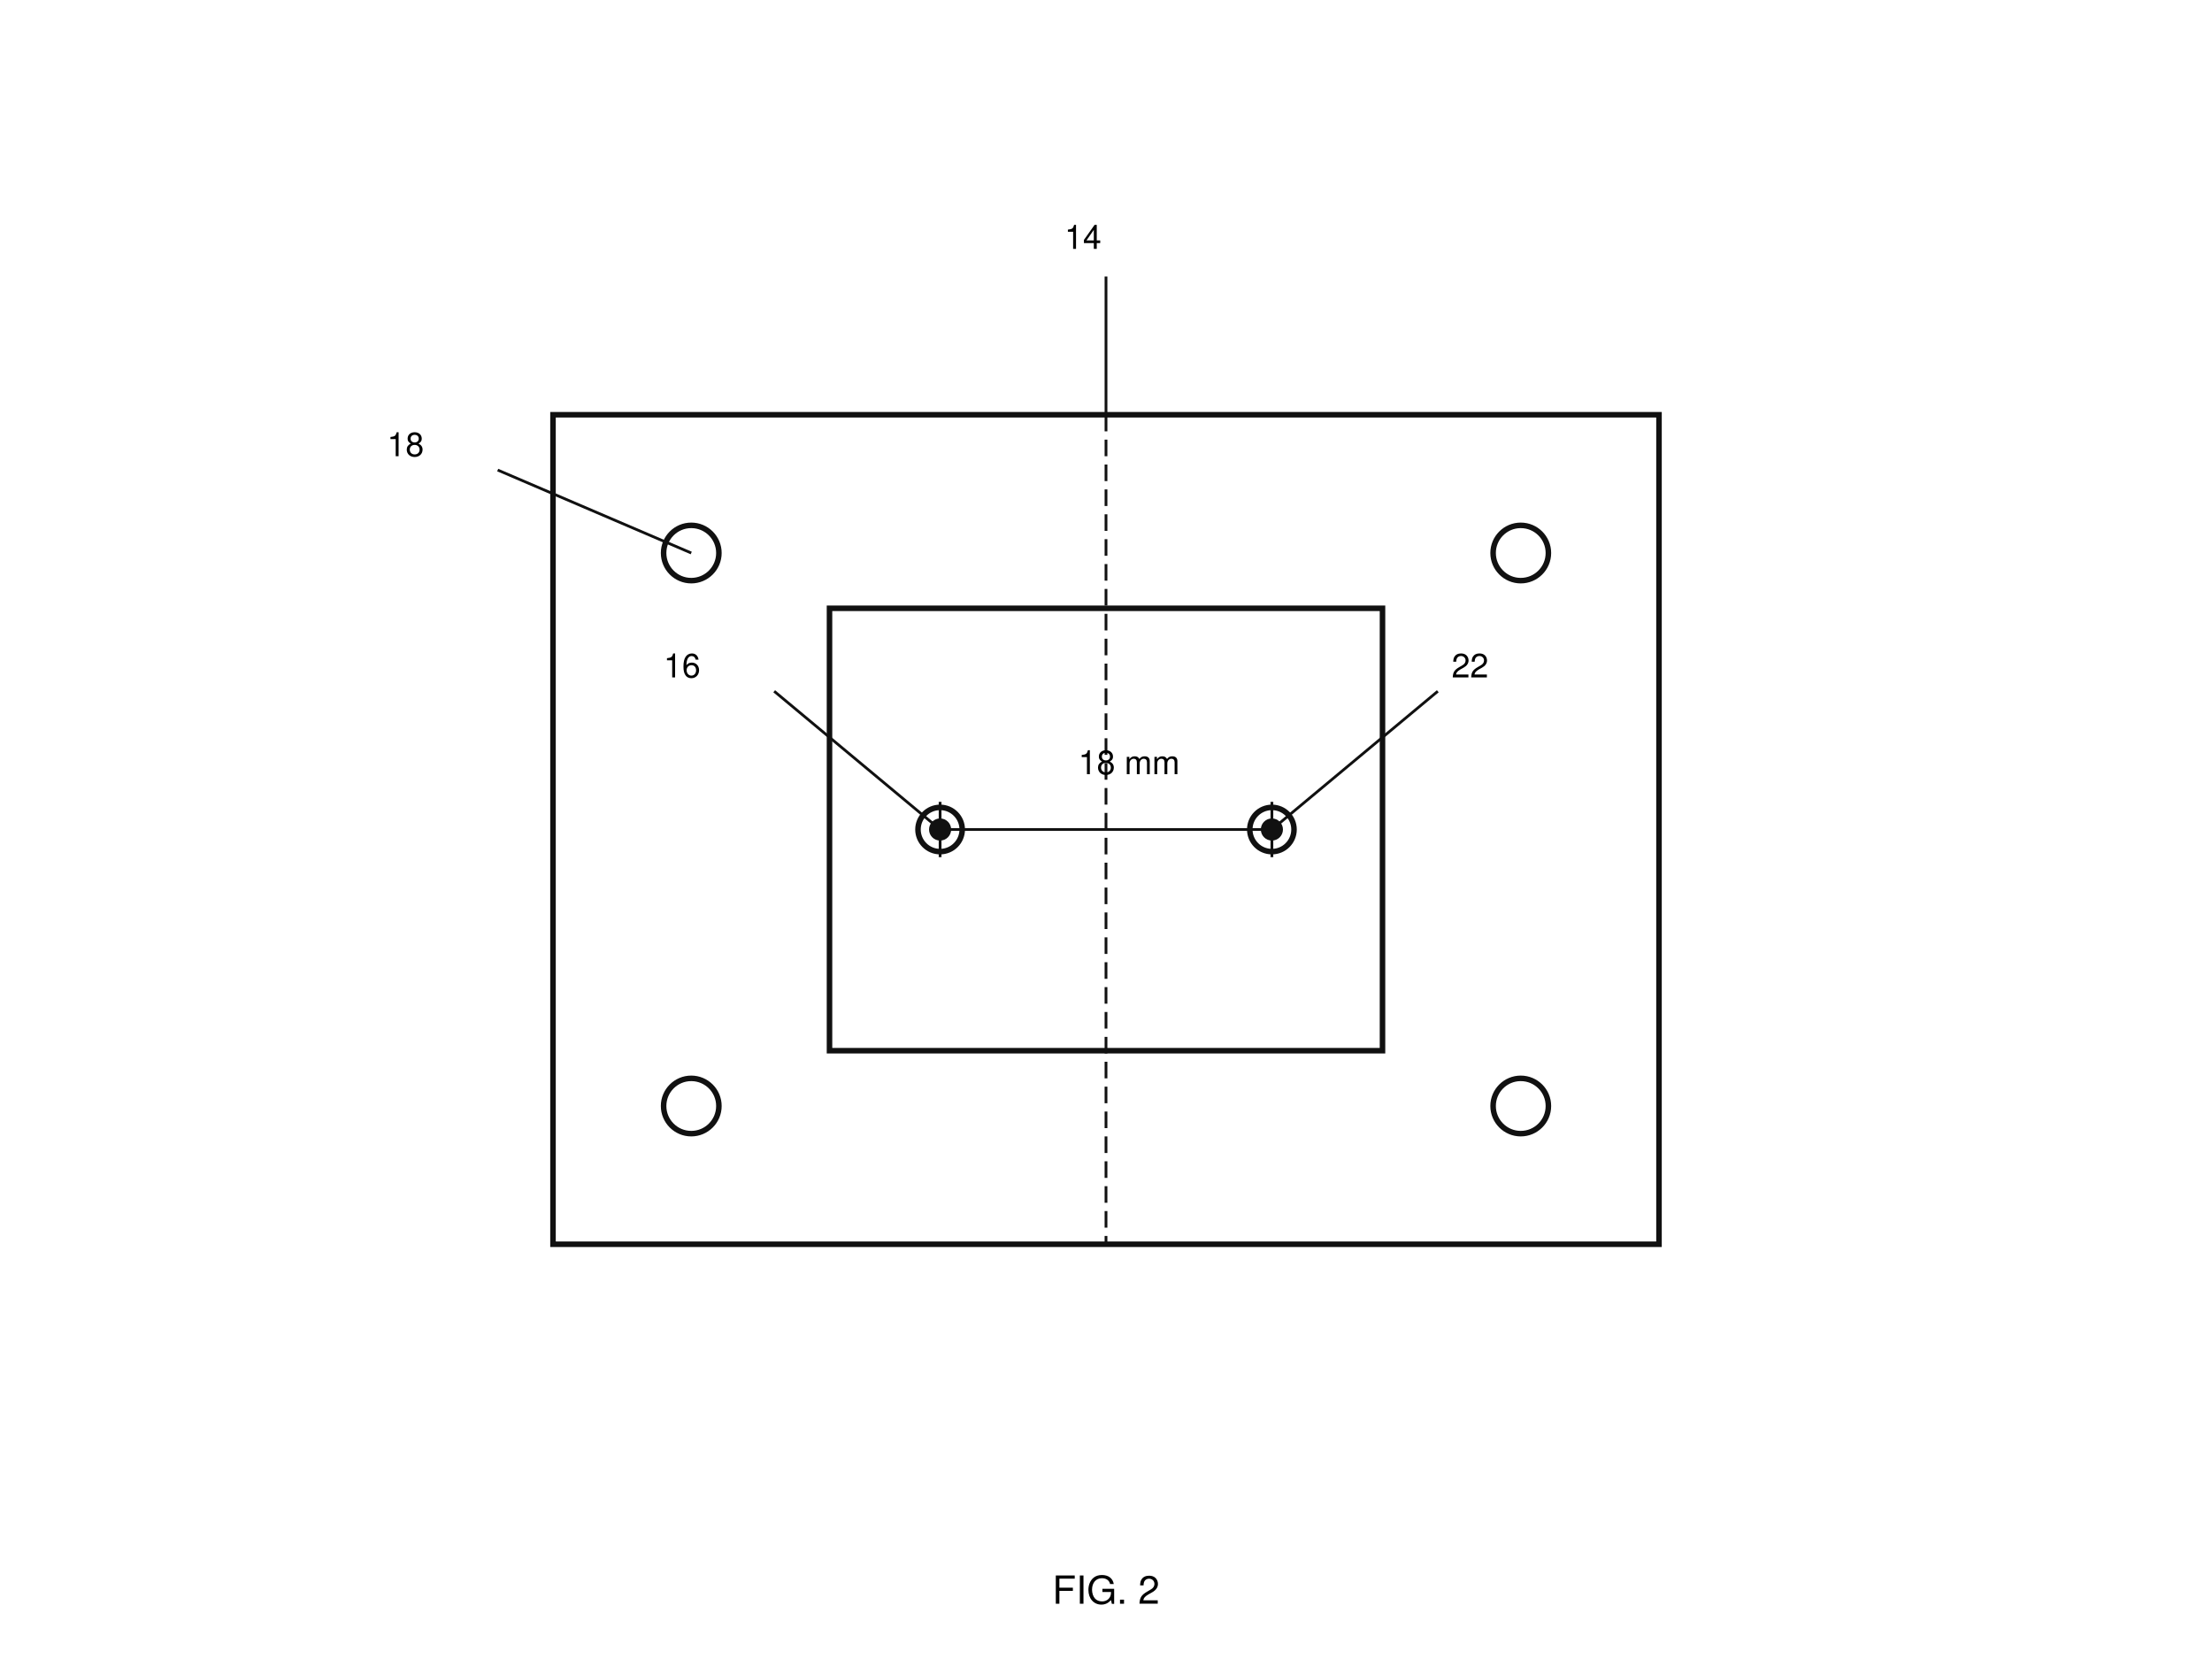
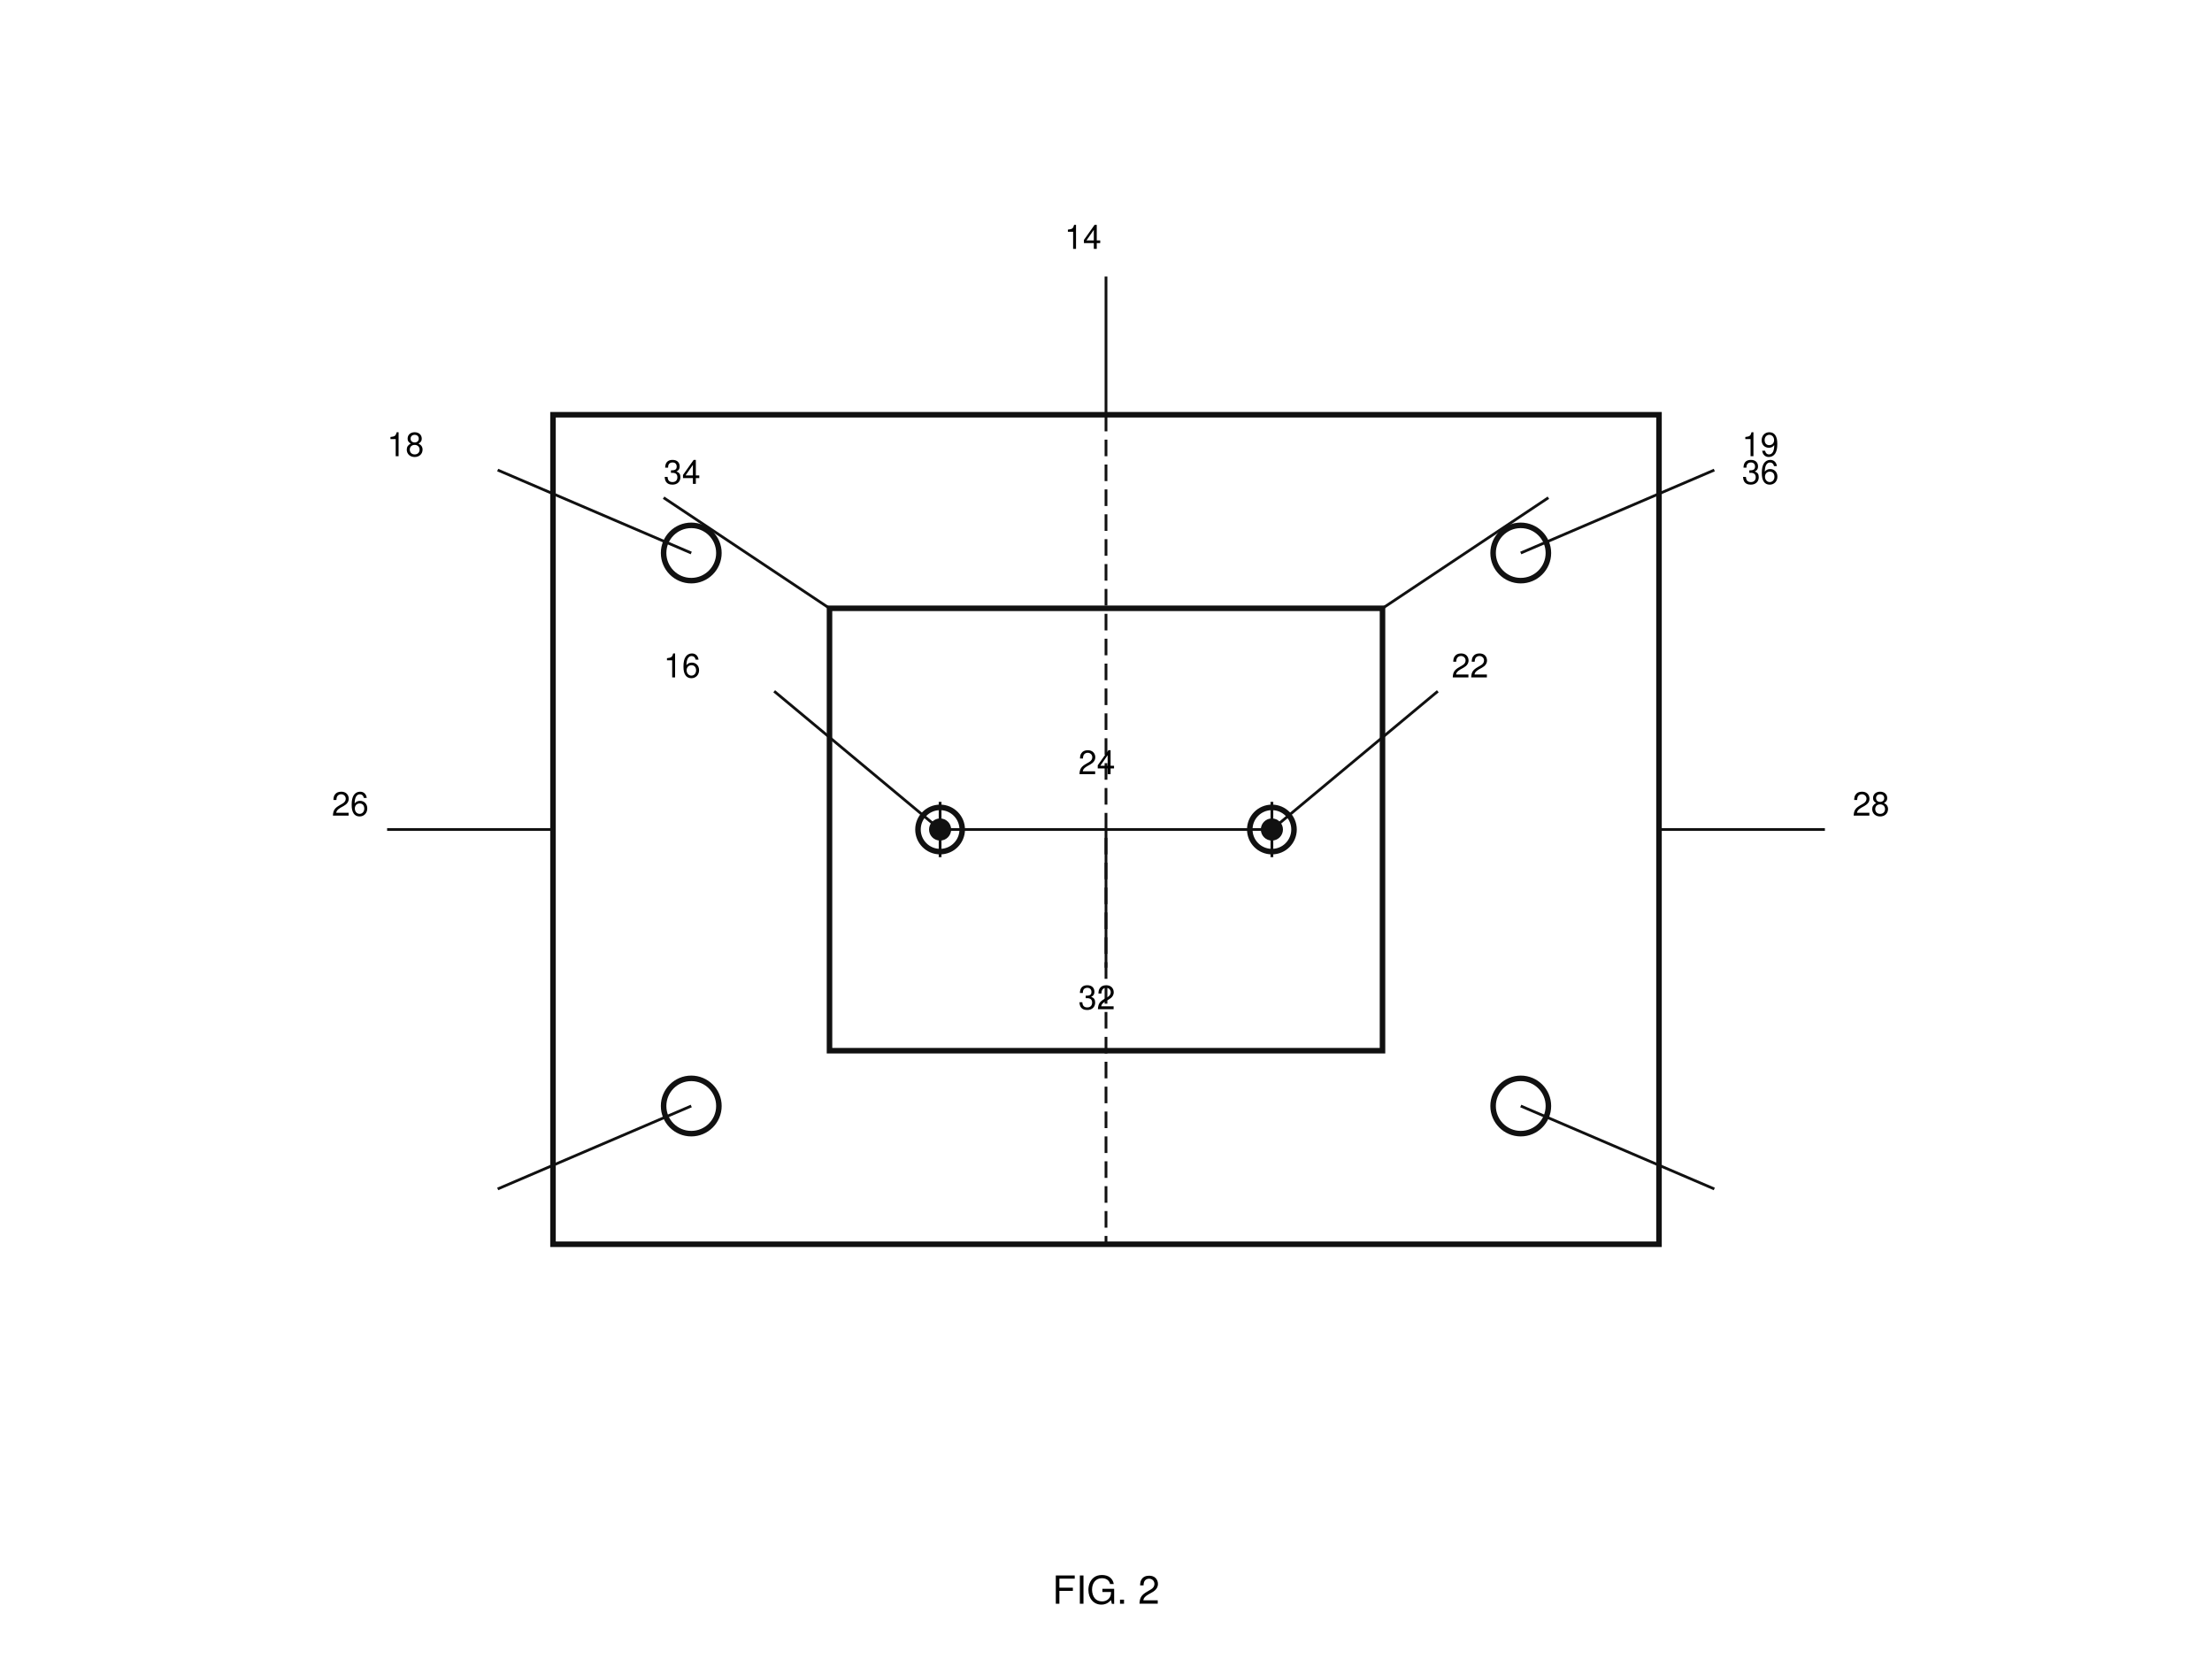
<svg xmlns="http://www.w3.org/2000/svg" viewBox="0 0 800 600" width="800" height="600">
  <rect width="800" height="600" fill="#ffffff" />
  <rect x="200" y="150" width="400" height="300" fill="none" stroke="#111" stroke-width="2" />
  <rect x="300" y="220" width="200" height="160" fill="none" stroke="#111" stroke-width="2" />
  <circle cx="340" cy="300" r="8" fill="none" stroke="#111" stroke-width="2" />
  <circle cx="460" cy="300" r="8" fill="none" stroke="#111" stroke-width="2" />
  <circle cx="340" cy="300" r="4" fill="#111" />
  <circle cx="460" cy="300" r="4" fill="#111" />
  <circle cx="250" cy="200" r="10" fill="none" stroke="#111" stroke-width="2" />
  <circle cx="550" cy="200" r="10" fill="none" stroke="#111" stroke-width="2" />
  <circle cx="250" cy="400" r="10" fill="none" stroke="#111" stroke-width="2" />
  <circle cx="550" cy="400" r="10" fill="none" stroke="#111" stroke-width="2" />
  <line x1="400" y1="150" x2="400" y2="450" stroke="#111" stroke-width="1" stroke-dasharray="6,3" />
  <line x1="340" y1="300" x2="460" y2="300" stroke="#111" stroke-width="1" />
  <line x1="340" y1="290" x2="340" y2="310" stroke="#111" stroke-width="1" />
  <line x1="460" y1="290" x2="460" y2="310" stroke="#111" stroke-width="1" />
-   <text x="390" y="280" font-family="Helvetica, Arial, sans-serif" font-size="12">18 mm</text>
  <line x1="340" y1="300" x2="280" y2="250" stroke="#111" stroke-width="1" />
+   <line x1="460" y1="300" x2="520" y2="250" stroke="#111" stroke-width="1" />
+   <line x1="400" y1="150" x2="400" y2="100" stroke="#111" stroke-width="1" />
+   <line x1="250" y1="200" x2="180" y2="170" stroke="#111" stroke-width="1" />
+   <line x1="550" y1="200" x2="620" y2="170" stroke="#111" stroke-width="1" />
+   <line x1="250" y1="400" x2="180" y2="430" stroke="#111" stroke-width="1" />
+   <line x1="550" y1="400" x2="620" y2="430" stroke="#111" stroke-width="1" />
+   <line x1="300" y1="220" x2="240" y2="180" stroke="#111" stroke-width="1" />
+   <line x1="500" y1="220" x2="560" y2="180" stroke="#111" stroke-width="1" />
+   <line x1="200" y1="300" x2="140" y2="300" stroke="#111" stroke-width="1" />
+   <line x1="600" y1="300" x2="660" y2="300" stroke="#111" stroke-width="1" />
+   <line x1="400" y1="300" x2="400" y2="350" stroke="#111" stroke-width="1" />
+   <path d="M300 220 L500 220 L500 380 L300 380 Z" fill="none" stroke="#111" stroke-width="1" />
  <text x="240" y="245" font-family="Helvetica, Arial, sans-serif" font-size="12">16</text>
-   <line x1="460" y1="300" x2="520" y2="250" stroke="#111" stroke-width="1" />
  <text x="525" y="245" font-family="Helvetica, Arial, sans-serif" font-size="12">22</text>
-   <line x1="400" y1="150" x2="400" y2="100" stroke="#111" stroke-width="1" />
  <text x="385" y="90" font-family="Helvetica, Arial, sans-serif" font-size="12">14</text>
-   <line x1="250" y1="200" x2="180" y2="170" stroke="#111" stroke-width="1" />
  <text x="140" y="165" font-family="Helvetica, Arial, sans-serif" font-size="12">18</text>
-   <path d="M300 220 L500 220 L500 380 L300 380 Z" fill="none" stroke="#111" stroke-width="1" />
+   <text x="630" y="165" font-family="Helvetica, Arial, sans-serif" font-size="12">19</text>
+   <text x="120" y="295" font-family="Helvetica, Arial, sans-serif" font-size="12">26</text>
+   <text x="670" y="295" font-family="Helvetica, Arial, sans-serif" font-size="12">28</text>
+   <text x="390" y="365" font-family="Helvetica, Arial, sans-serif" font-size="12">32</text>
+   <text x="240" y="175" font-family="Helvetica, Arial, sans-serif" font-size="12">34</text>
+   <text x="630" y="175" font-family="Helvetica, Arial, sans-serif" font-size="12">36</text>
+   <text x="390" y="280" font-family="Helvetica, Arial, sans-serif" font-size="12">24</text>
  <text x="400" y="580" font-family="Helvetica, Arial, sans-serif" font-size="14" text-anchor="middle">FIG. 2</text>
</svg>
